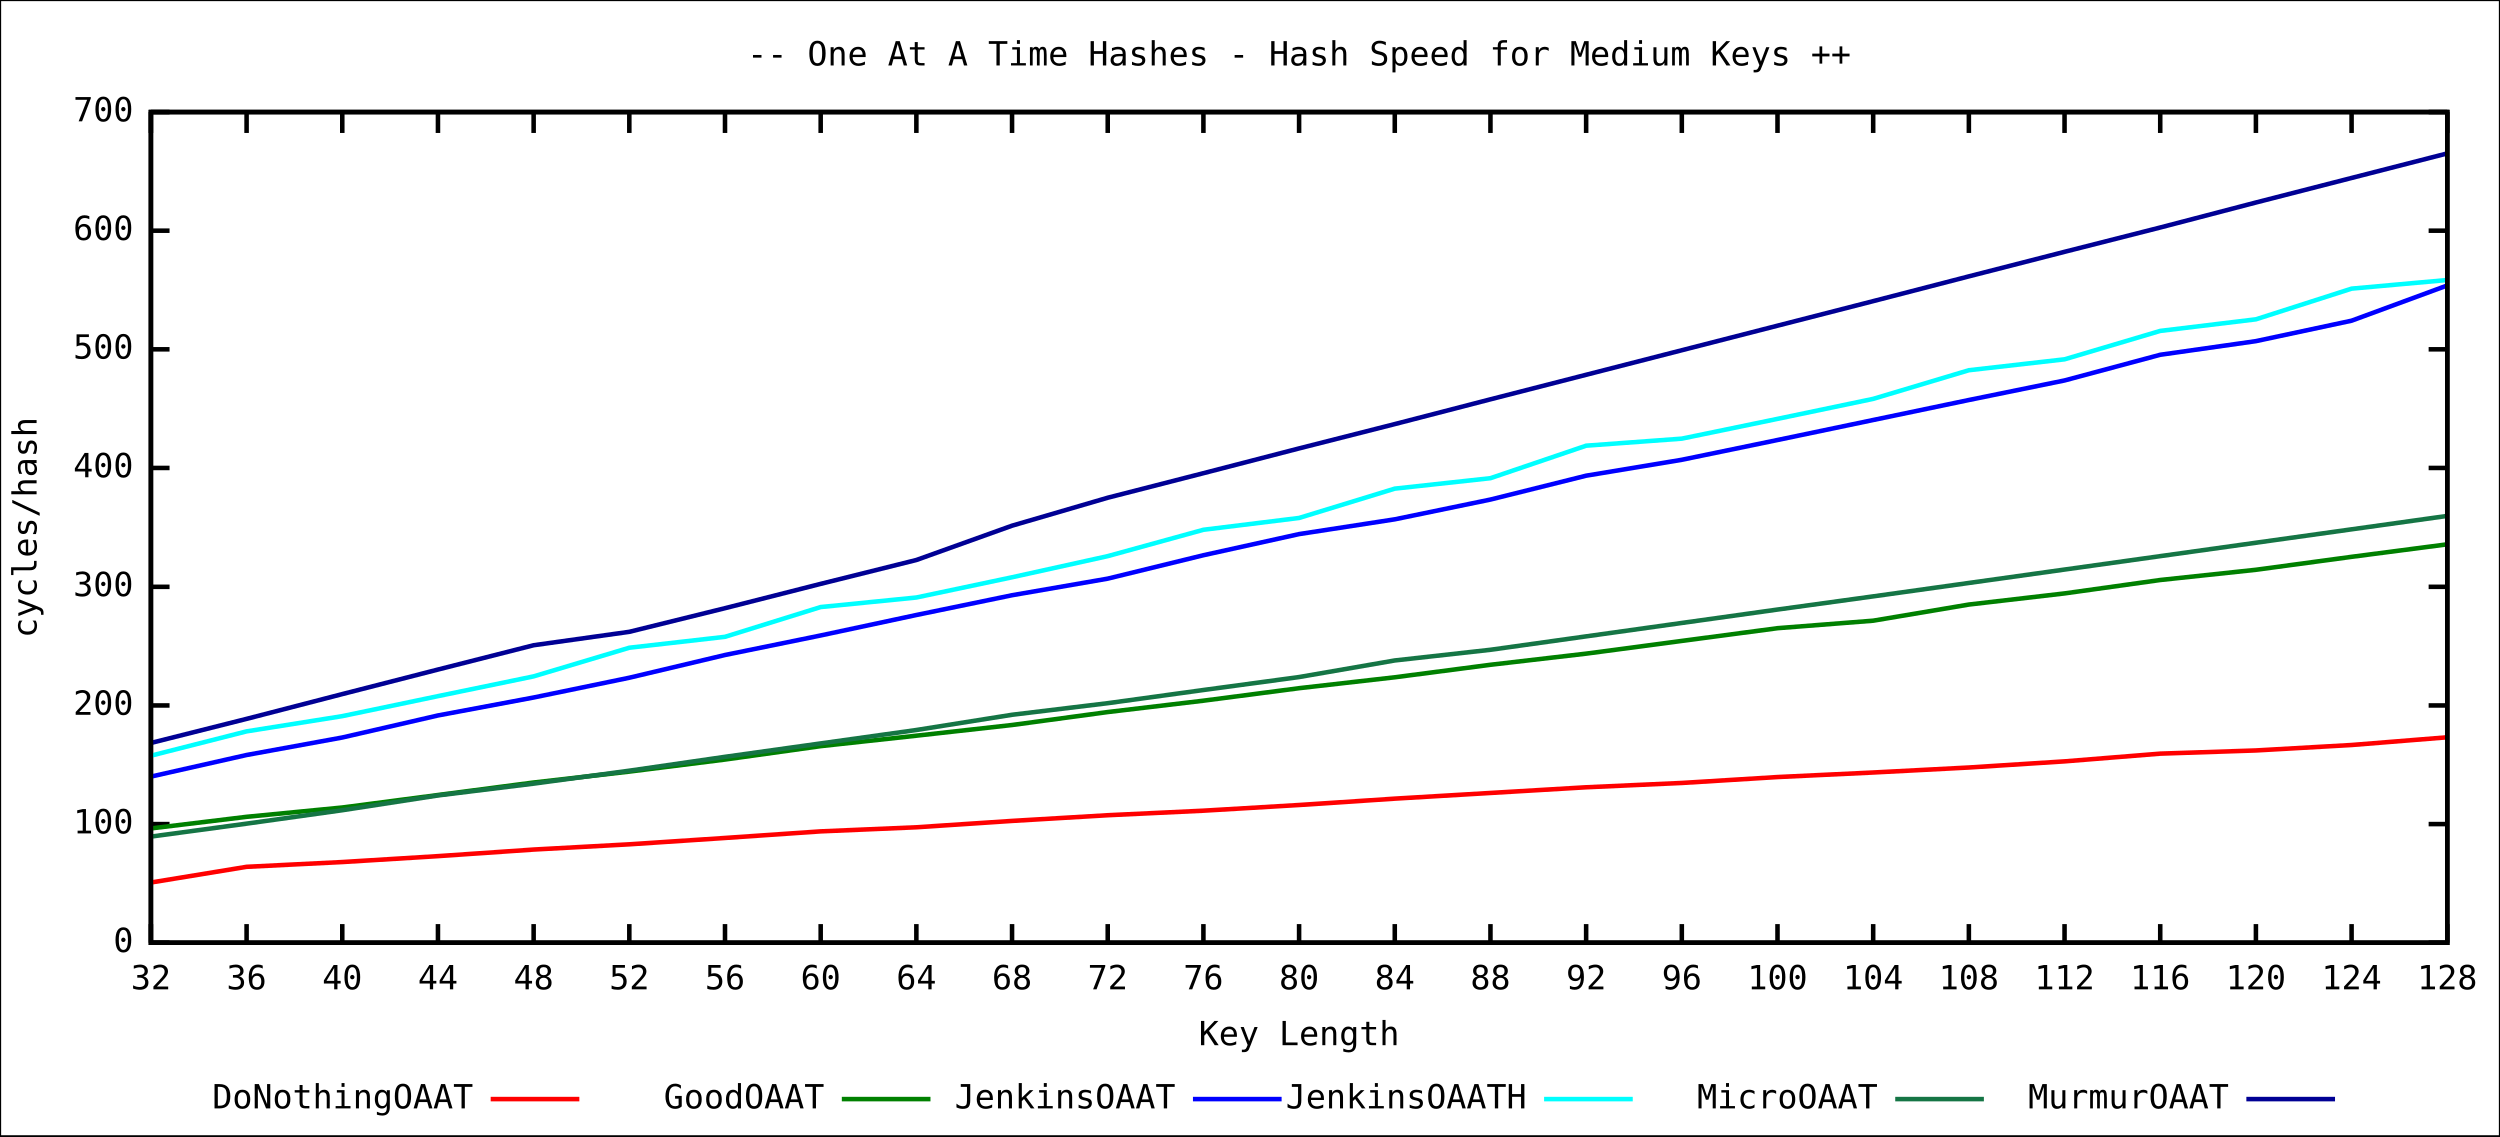
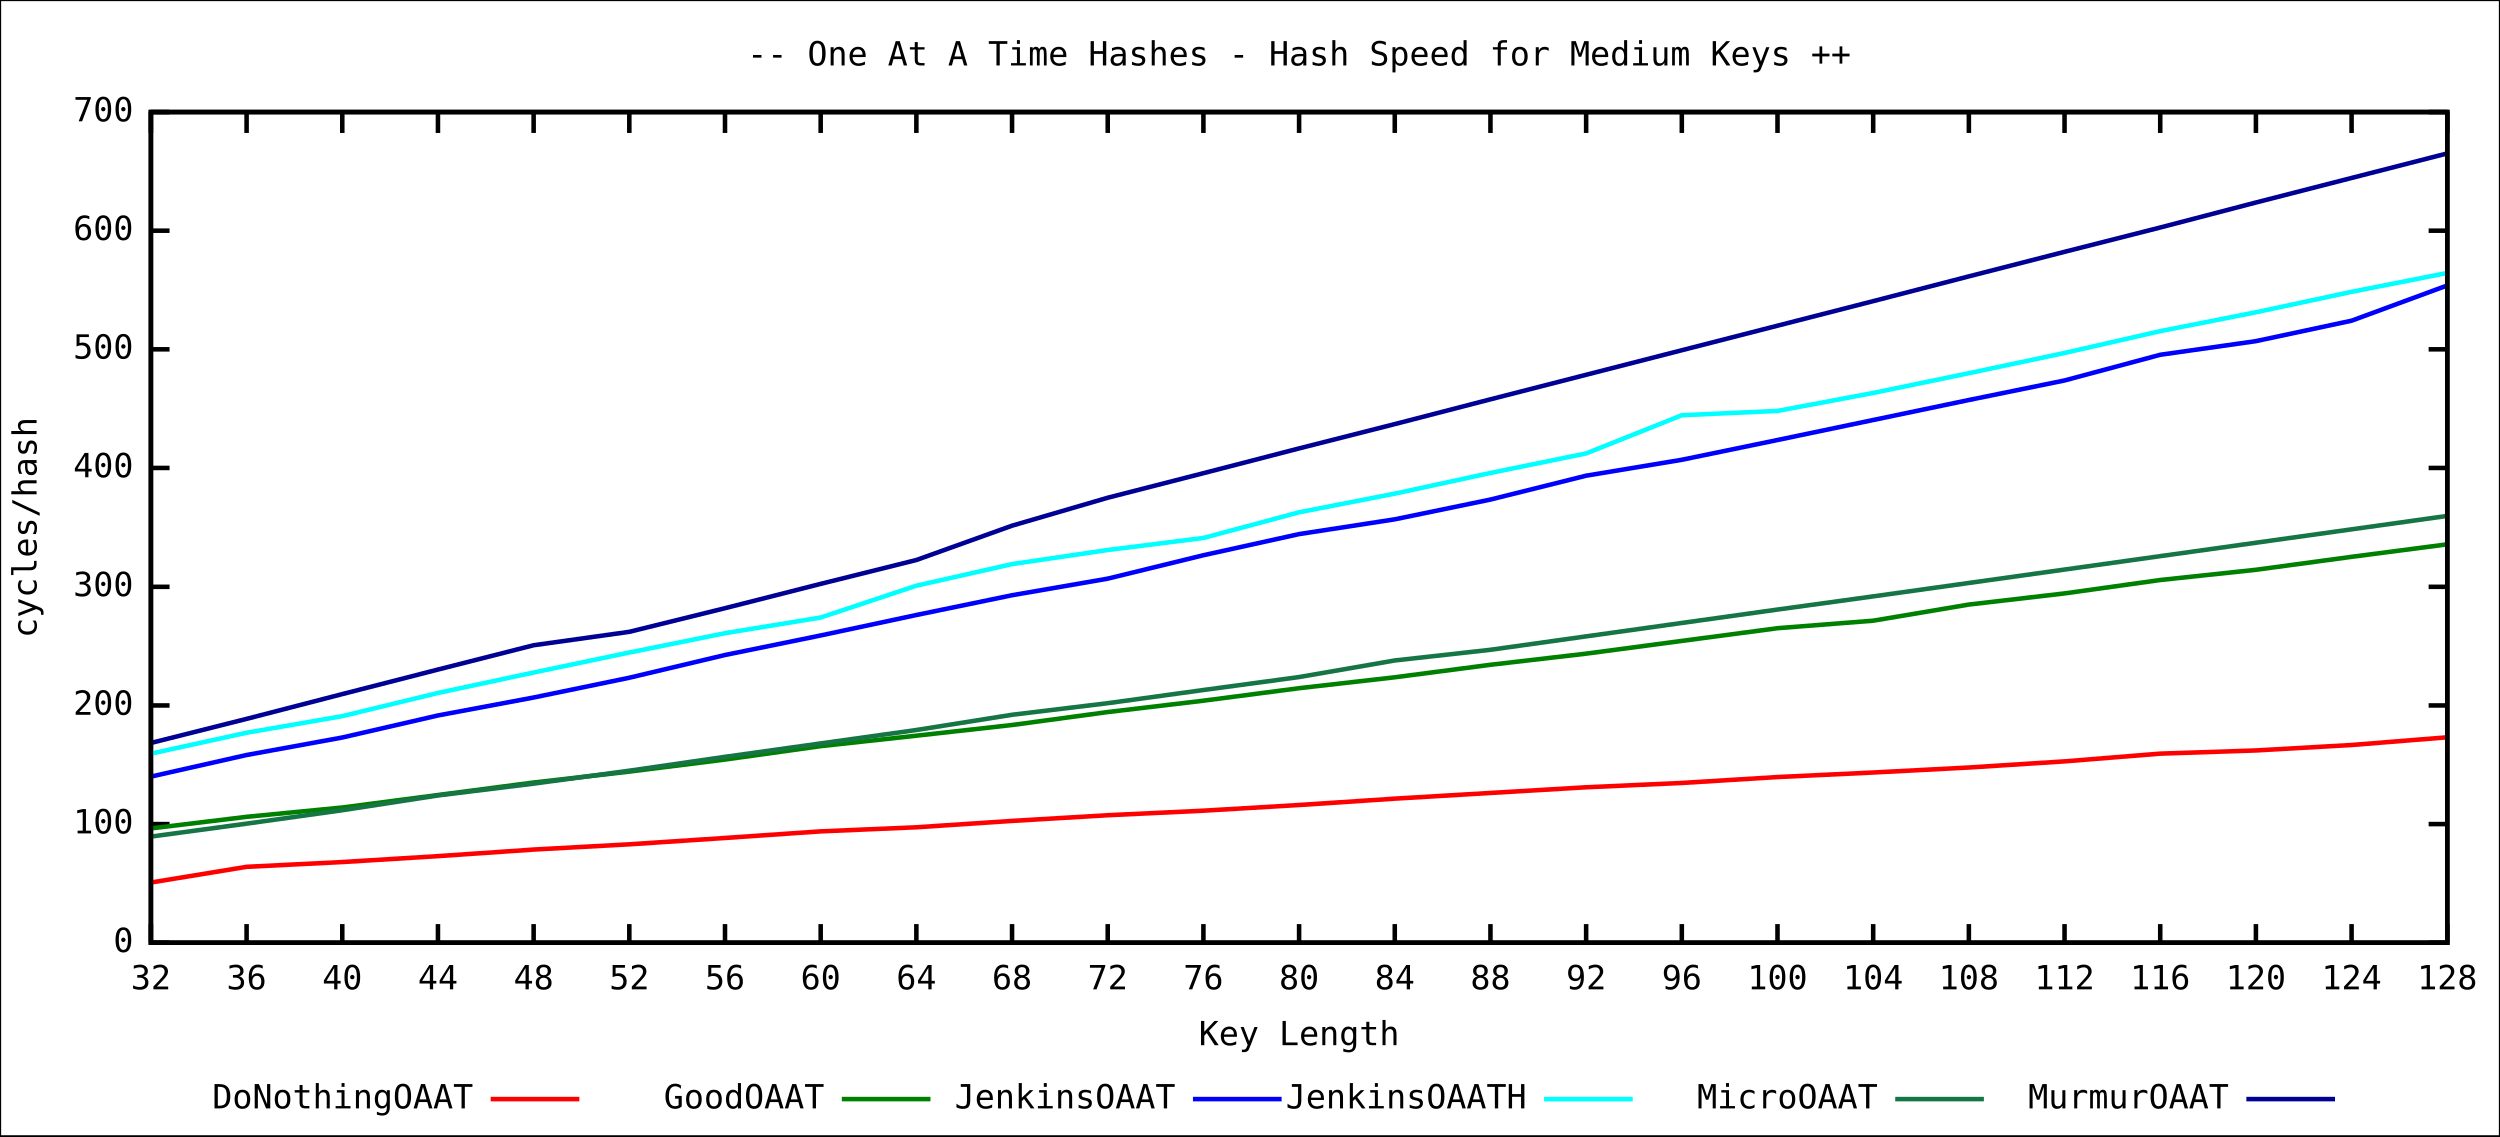
<svg xmlns="http://www.w3.org/2000/svg" xmlns:xlink="http://www.w3.org/1999/xlink" width="1100" height="500" viewBox="0 0 1100 500">
  <rect x="0" y="0" width="1100" height="500" fill="#ffffff" stroke="black" stroke-width="1" />
  <g id="gnuplot_canvas">
    <defs>
      <circle id="gpDot" r="0.5" stroke-width="0.5" />
      <path id="gpPt0" stroke-width="0.244" stroke="currentColor" d="M-1,0 h2 M0,-1 v2" />
      <path id="gpPt1" stroke-width="0.244" stroke="currentColor" d="M-1,-1 L1,1 M1,-1 L-1,1" />
      <path id="gpPt2" stroke-width="0.244" stroke="currentColor" d="M-1,0 L1,0 M0,-1 L0,1 M-1,-1 L1,1 M-1,1 L1,-1" />
      <rect id="gpPt3" stroke-width="0.244" stroke="currentColor" x="-1" y="-1" width="2" height="2" />
      <rect id="gpPt4" stroke-width="0.244" stroke="currentColor" fill="currentColor" x="-1" y="-1" width="2" height="2" />
      <circle id="gpPt5" stroke-width="0.244" stroke="currentColor" cx="0" cy="0" r="1" />
      <use xlink:href="#gpPt5" id="gpPt6" fill="currentColor" stroke="none" />
      <path id="gpPt7" stroke-width="0.244" stroke="currentColor" d="M0,-1.33 L-1.33,0.67 L1.33,0.67 z" />
      <use xlink:href="#gpPt7" id="gpPt8" fill="currentColor" stroke="none" />
      <use xlink:href="#gpPt7" id="gpPt9" stroke="currentColor" transform="rotate(180)" />
      <use xlink:href="#gpPt9" id="gpPt10" fill="currentColor" stroke="none" />
      <use xlink:href="#gpPt3" id="gpPt11" stroke="currentColor" transform="rotate(45)" />
      <use xlink:href="#gpPt11" id="gpPt12" fill="currentColor" stroke="none" />
    </defs>
    <g style="fill:none; color:white; stroke:black; stroke-width:2.00; stroke-linecap:butt; stroke-linejoin:miter">
</g>
    <g style="fill:none; color:black; stroke:currentColor; stroke-width:2.00; stroke-linecap:butt; stroke-linejoin:miter">
      <path stroke="black" d="M66.4,414.8 L74.6,414.8 M1076.8,414.8 L1068.6,414.8  h0.01" />
      <g transform="translate(58.7,418.9)" style="stroke:none; fill:black; font-family:mono; font-size:11.00pt; text-anchor:end">
        <text> 0</text>
      </g>
      <path stroke="black" d="M66.4,362.6 L74.6,362.6 M1076.8,362.6 L1068.6,362.6  h0.01" />
      <g transform="translate(58.7,366.7)" style="stroke:none; fill:black; font-family:mono; font-size:11.00pt; text-anchor:end">
        <text> 100</text>
      </g>
      <path stroke="black" d="M66.4,310.4 L74.6,310.4 M1076.8,310.4 L1068.6,310.4  h0.01" />
      <g transform="translate(58.7,314.5)" style="stroke:none; fill:black; font-family:mono; font-size:11.00pt; text-anchor:end">
        <text> 200</text>
      </g>
      <path stroke="black" d="M66.4,258.2 L74.6,258.2 M1076.8,258.2 L1068.6,258.2  h0.01" />
      <g transform="translate(58.7,262.3)" style="stroke:none; fill:black; font-family:mono; font-size:11.00pt; text-anchor:end">
        <text> 300</text>
      </g>
      <path stroke="black" d="M66.4,205.9 L74.6,205.9 M1076.8,205.9 L1068.6,205.9  h0.01" />
      <g transform="translate(58.7,210.0)" style="stroke:none; fill:black; font-family:mono; font-size:11.00pt; text-anchor:end">
        <text> 400</text>
      </g>
      <path stroke="black" d="M66.4,153.7 L74.6,153.7 M1076.8,153.7 L1068.6,153.7  h0.01" />
      <g transform="translate(58.7,157.8)" style="stroke:none; fill:black; font-family:mono; font-size:11.00pt; text-anchor:end">
        <text> 500</text>
      </g>
      <path stroke="black" d="M66.4,101.5 L74.6,101.5 M1076.8,101.5 L1068.6,101.5  h0.01" />
      <g transform="translate(58.7,105.6)" style="stroke:none; fill:black; font-family:mono; font-size:11.00pt; text-anchor:end">
        <text> 600</text>
      </g>
      <path stroke="black" d="M66.4,49.3 L74.6,49.3 M1076.8,49.3 L1068.6,49.3  h0.01" />
      <g transform="translate(58.7,53.4)" style="stroke:none; fill:black; font-family:mono; font-size:11.00pt; text-anchor:end">
        <text> 700</text>
      </g>
      <path stroke="black" d="M66.4,414.8 L66.4,406.6 M66.4,49.3 L66.4,57.5  h0.01" />
      <g transform="translate(66.4,435.3)" style="stroke:none; fill:black; font-family:mono; font-size:11.00pt; text-anchor:middle">
        <text> 32</text>
      </g>
      <path stroke="black" d="M108.5,414.8 L108.5,406.6 M108.5,49.3 L108.5,57.5  h0.01" />
      <g transform="translate(108.5,435.3)" style="stroke:none; fill:black; font-family:mono; font-size:11.00pt; text-anchor:middle">
        <text> 36</text>
      </g>
      <path stroke="black" d="M150.6,414.8 L150.6,406.6 M150.6,49.3 L150.6,57.5  h0.01" />
      <g transform="translate(150.6,435.3)" style="stroke:none; fill:black; font-family:mono; font-size:11.00pt; text-anchor:middle">
        <text> 40</text>
      </g>
      <path stroke="black" d="M192.7,414.8 L192.7,406.6 M192.7,49.3 L192.7,57.5  h0.01" />
      <g transform="translate(192.7,435.3)" style="stroke:none; fill:black; font-family:mono; font-size:11.00pt; text-anchor:middle">
        <text> 44</text>
      </g>
      <path stroke="black" d="M234.8,414.8 L234.8,406.6 M234.8,49.3 L234.8,57.5  h0.01" />
      <g transform="translate(234.8,435.3)" style="stroke:none; fill:black; font-family:mono; font-size:11.00pt; text-anchor:middle">
        <text> 48</text>
      </g>
      <path stroke="black" d="M276.9,414.8 L276.9,406.6 M276.9,49.3 L276.9,57.5  h0.01" />
      <g transform="translate(276.9,435.3)" style="stroke:none; fill:black; font-family:mono; font-size:11.00pt; text-anchor:middle">
        <text> 52</text>
      </g>
      <path stroke="black" d="M319.0,414.8 L319.0,406.6 M319.0,49.3 L319.0,57.5  h0.01" />
      <g transform="translate(319.0,435.3)" style="stroke:none; fill:black; font-family:mono; font-size:11.00pt; text-anchor:middle">
        <text> 56</text>
      </g>
      <path stroke="black" d="M361.1,414.8 L361.1,406.6 M361.1,49.3 L361.1,57.5  h0.01" />
      <g transform="translate(361.1,435.3)" style="stroke:none; fill:black; font-family:mono; font-size:11.00pt; text-anchor:middle">
        <text> 60</text>
      </g>
      <path stroke="black" d="M403.2,414.8 L403.2,406.6 M403.2,49.3 L403.2,57.5  h0.01" />
      <g transform="translate(403.2,435.3)" style="stroke:none; fill:black; font-family:mono; font-size:11.00pt; text-anchor:middle">
        <text> 64</text>
      </g>
      <path stroke="black" d="M445.3,414.8 L445.3,406.6 M445.3,49.3 L445.3,57.5  h0.01" />
      <g transform="translate(445.3,435.3)" style="stroke:none; fill:black; font-family:mono; font-size:11.00pt; text-anchor:middle">
        <text> 68</text>
      </g>
      <path stroke="black" d="M487.4,414.8 L487.4,406.6 M487.4,49.3 L487.4,57.5  h0.01" />
      <g transform="translate(487.4,435.3)" style="stroke:none; fill:black; font-family:mono; font-size:11.00pt; text-anchor:middle">
        <text> 72</text>
      </g>
      <path stroke="black" d="M529.5,414.8 L529.5,406.6 M529.5,49.3 L529.5,57.5  h0.01" />
      <g transform="translate(529.5,435.3)" style="stroke:none; fill:black; font-family:mono; font-size:11.00pt; text-anchor:middle">
        <text> 76</text>
      </g>
      <path stroke="black" d="M571.6,414.8 L571.6,406.6 M571.6,49.3 L571.6,57.5  h0.01" />
      <g transform="translate(571.6,435.3)" style="stroke:none; fill:black; font-family:mono; font-size:11.00pt; text-anchor:middle">
        <text> 80</text>
      </g>
      <path stroke="black" d="M613.7,414.8 L613.7,406.6 M613.7,49.3 L613.7,57.5  h0.01" />
      <g transform="translate(613.7,435.3)" style="stroke:none; fill:black; font-family:mono; font-size:11.00pt; text-anchor:middle">
        <text> 84</text>
      </g>
      <path stroke="black" d="M655.8,414.8 L655.8,406.6 M655.8,49.3 L655.8,57.5  h0.01" />
      <g transform="translate(655.8,435.3)" style="stroke:none; fill:black; font-family:mono; font-size:11.00pt; text-anchor:middle">
        <text> 88</text>
      </g>
      <path stroke="black" d="M697.9,414.8 L697.9,406.6 M697.9,49.3 L697.9,57.5  h0.01" />
      <g transform="translate(697.9,435.3)" style="stroke:none; fill:black; font-family:mono; font-size:11.00pt; text-anchor:middle">
        <text> 92</text>
      </g>
      <path stroke="black" d="M740.0,414.8 L740.0,406.6 M740.0,49.3 L740.0,57.5  h0.01" />
      <g transform="translate(740.0,435.3)" style="stroke:none; fill:black; font-family:mono; font-size:11.00pt; text-anchor:middle">
        <text> 96</text>
      </g>
      <path stroke="black" d="M782.1,414.8 L782.1,406.6 M782.1,49.3 L782.1,57.5  h0.01" />
      <g transform="translate(782.1,435.3)" style="stroke:none; fill:black; font-family:mono; font-size:11.00pt; text-anchor:middle">
        <text> 100</text>
      </g>
      <path stroke="black" d="M824.2,414.8 L824.2,406.6 M824.2,49.3 L824.2,57.5  h0.01" />
      <g transform="translate(824.2,435.3)" style="stroke:none; fill:black; font-family:mono; font-size:11.00pt; text-anchor:middle">
        <text> 104</text>
      </g>
      <path stroke="black" d="M866.3,414.8 L866.3,406.6 M866.3,49.3 L866.3,57.5  h0.01" />
      <g transform="translate(866.3,435.3)" style="stroke:none; fill:black; font-family:mono; font-size:11.00pt; text-anchor:middle">
        <text> 108</text>
      </g>
      <path stroke="black" d="M908.4,414.8 L908.4,406.6 M908.4,49.3 L908.4,57.5  h0.01" />
      <g transform="translate(908.4,435.3)" style="stroke:none; fill:black; font-family:mono; font-size:11.00pt; text-anchor:middle">
        <text> 112</text>
      </g>
      <path stroke="black" d="M950.5,414.8 L950.5,406.6 M950.5,49.3 L950.5,57.5  h0.01" />
      <g transform="translate(950.5,435.3)" style="stroke:none; fill:black; font-family:mono; font-size:11.00pt; text-anchor:middle">
        <text> 116</text>
      </g>
      <path stroke="black" d="M992.6,414.8 L992.6,406.6 M992.6,49.3 L992.6,57.5  h0.01" />
      <g transform="translate(992.6,435.3)" style="stroke:none; fill:black; font-family:mono; font-size:11.00pt; text-anchor:middle">
        <text> 120</text>
      </g>
      <path stroke="black" d="M1034.7,414.8 L1034.7,406.6 M1034.7,49.3 L1034.7,57.5  h0.01" />
      <g transform="translate(1034.7,435.3)" style="stroke:none; fill:black; font-family:mono; font-size:11.00pt; text-anchor:middle">
        <text> 124</text>
      </g>
      <path stroke="black" d="M1076.8,414.8 L1076.8,406.6 M1076.8,49.3 L1076.8,57.5  h0.01" />
      <g transform="translate(1076.8,435.3)" style="stroke:none; fill:black; font-family:mono; font-size:11.00pt; text-anchor:middle">
        <text> 128</text>
      </g>
      <path stroke="black" d="M66.4,49.3 L66.4,414.8 L1076.8,414.8 L1076.8,49.3 L66.4,49.3 Z  h0.01" />
      <g transform="translate(16.1,232.1) rotate(270)" style="stroke:none; fill:black; font-family:mono; font-size:11.00pt; text-anchor:middle">
        <text>cycles/hash</text>
      </g>
      <g transform="translate(571.6,459.9)" style="stroke:none; fill:black; font-family:mono; font-size:11.00pt; text-anchor:middle">
        <text>Key Length</text>
      </g>
      <g transform="translate(571.6,28.8)" style="stroke:none; fill:black; font-family:mono; font-size:11.00pt; text-anchor:middle">
        <text>
          <a href="One_At_A_Time_Hashes.short.svg">--</a> One At A Time Hashes - Hash Speed for Medium Keys <a href="One_At_A_Time_Hashes.long.svg">++</a>
        </text>
      </g>
    </g>
    <g id="DoNothingOAAT">
      <g style="fill:none; color:red; stroke:currentColor; stroke-width:2.00; stroke-linecap:butt; stroke-linejoin:miter">
        <g visibility="visible">
          <g transform="translate(208.2,487.7)" style="stroke:none; fill:black; font-family:mono; font-size:11.00pt; text-anchor:end">
            <text>DoNothingOAAT</text>
          </g>
          <path d="M215.9,483.6 L254.9,483.6  h0.01" />
        </g>
        <path d="M66.4,388.3 L108.5,381.4 L150.6,379.3 L192.7,376.7 L234.8,373.8 L276.9,371.5 L319.0,368.7 L361.1,365.8    L403.2,364.0 L445.3,361.2 L487.4,358.7 L529.5,356.7 L571.6,354.2 L613.7,351.4 L655.8,348.9 L697.9,346.4    L740.0,344.5 L782.1,341.9 L824.2,339.9 L866.3,337.7 L908.4,335.0 L950.5,331.6 L992.6,330.2 L1034.7,327.8    L1076.8,324.4  h0.01" />
      </g>
    </g>
    <g id="GoodOAAT">
      <g style="fill:none; color:green; stroke:currentColor; stroke-width:2.00; stroke-linecap:butt; stroke-linejoin:miter">
        <g visibility="visible">
          <g transform="translate(362.7,487.7)" style="stroke:none; fill:black; font-family:mono; font-size:11.00pt; text-anchor:end">
            <text>GoodOAAT</text>
          </g>
          <path d="M370.4,483.6 L409.4,483.6  h0.01" />
        </g>
        <path d="M66.4,364.5 L108.5,359.4 L150.6,355.3 L192.7,349.8 L234.8,344.3 L276.9,339.5 L319.0,334.2 L361.1,328.3    L403.2,323.7 L445.3,319.0 L487.4,313.3 L529.5,308.3 L571.6,302.8 L613.7,298.0 L655.8,292.5 L697.9,287.6    L740.0,282.0 L782.1,276.4 L824.2,273.1 L866.3,266.0 L908.4,261.1 L950.5,255.2 L992.6,250.7 L1034.7,245.0    L1076.8,239.5  h0.01" />
      </g>
    </g>
    <g id="JenkinsOAAT">
      <g style="fill:none; color:blue; stroke:currentColor; stroke-width:2.00; stroke-linecap:butt; stroke-linejoin:miter">
        <g visibility="visible">
          <g transform="translate(517.2,487.7)" style="stroke:none; fill:black; font-family:mono; font-size:11.00pt; text-anchor:end">
            <text>JenkinsOAAT</text>
          </g>
          <path d="M524.9,483.6 L563.9,483.6  h0.01" />
        </g>
        <path d="M66.4,341.7 L108.5,332.2 L150.6,324.5 L192.7,314.8 L234.8,306.9 L276.9,298.2 L319.0,288.2 L361.1,279.6    L403.2,270.6 L445.3,261.9 L487.4,254.6 L529.5,244.3 L571.6,235.0 L613.7,228.5 L655.8,219.8 L697.9,209.3    L740.0,202.3 L782.1,193.6 L824.2,184.8 L866.3,176.0 L908.4,167.4 L950.5,156.1 L992.6,150.1 L1034.7,141.1    L1076.8,125.6  h0.01" />
      </g>
    </g>
    <g id="JenkinsOAATH">
      <g style="fill:none; color:cyan; stroke:currentColor; stroke-width:2.00; stroke-linecap:butt; stroke-linejoin:miter">
        <g visibility="visible">
          <g transform="translate(671.7,487.7)" style="stroke:none; fill:black; font-family:mono; font-size:11.00pt; text-anchor:end">
            <text>JenkinsOAATH</text>
          </g>
          <path d="M679.4,483.6 L718.4,483.6  h0.01" />
        </g>
-         <path d="M66.4,332.5 L108.5,321.8 L150.6,315.1 L192.7,306.3 L234.8,297.6 L276.9,285.0 L319.0,280.2 L361.1,267.1    L403.2,262.9 L445.3,254.0 L487.4,244.7 L529.5,233.1 L571.6,227.9 L613.7,215.0 L655.8,210.4 L697.9,196.1    L740.0,193.0 L782.1,184.3 L824.2,175.5 L866.3,162.9 L908.4,158.1 L950.5,145.6 L992.6,140.5 L1034.7,127.0    L1076.8,123.2  h0.01" />
+         <path d="M66.4,331.6 L108.5,322.4 L150.6,315.1 L192.7,304.9 L234.8,295.9 L276.9,287.1 L319.0,278.6 L361.1,271.7    L403.2,257.7 L445.3,248.2 L487.4,242.0 L529.5,236.7 L571.6,225.4 L613.7,217.2 L655.8,208.1 L697.9,199.5    L740.0,182.7 L782.1,180.8 L824.2,172.9 L866.3,164.2 L908.4,155.3 L950.5,145.7 L992.6,137.4 L1034.7,128.4    L1076.8,120.1  h0.01" />
      </g>
    </g>
    <g id="MicroOAAT">
      <g style="fill:none; color:#157545; stroke:currentColor; stroke-width:2.00; stroke-linecap:butt; stroke-linejoin:miter">
        <g visibility="visible">
          <g transform="translate(826.2,487.7)" style="stroke:none; fill:black; font-family:mono; font-size:11.00pt; text-anchor:end">
            <text>MicroOAAT</text>
          </g>
          <path d="M833.9,483.6 L872.9,483.6  h0.01" />
        </g>
        <path d="M66.4,368.1 L108.5,362.4 L150.6,356.5 L192.7,350.0 L234.8,344.8 L276.9,339.1 L319.0,333.0 L361.1,327.1    L403.2,321.2 L445.3,314.5 L487.4,309.4 L529.5,303.6 L571.6,297.9 L613.7,290.6 L655.8,285.9 L697.9,280.0    L740.0,274.1 L782.1,268.2 L824.2,262.4 L866.3,256.5 L908.4,250.6 L950.5,244.7 L992.6,238.8 L1034.7,232.9    L1076.8,227.0  h0.01" />
      </g>
    </g>
    <g id="MurmurOAAT">
      <g style="fill:none; color:#000094; stroke:currentColor; stroke-width:2.00; stroke-linecap:butt; stroke-linejoin:miter">
        <g visibility="visible">
          <g transform="translate(980.7,487.7)" style="stroke:none; fill:black; font-family:mono; font-size:11.00pt; text-anchor:end">
            <text>MurmurOAAT</text>
          </g>
          <path d="M988.4,483.6 L1027.4,483.6  h0.01" />
        </g>
        <path d="M66.4,326.9 L108.5,316.3 L150.6,305.4 L192.7,294.6 L234.8,283.9 L276.9,278.0 L319.0,267.6 L361.1,256.9    L403.2,246.4 L445.3,231.3 L487.4,219.0 L529.5,208.2 L571.6,197.3 L613.7,186.6 L655.8,175.7 L697.9,164.9    L740.0,154.1 L782.1,143.3 L824.2,132.5 L866.3,121.6 L908.4,110.8 L950.5,100.1 L992.6,89.1 L1034.7,78.3    L1076.8,67.5  h0.01" />
      </g>
    </g>
    <g style="fill:none; color:black; stroke:currentColor; stroke-width:2.00; stroke-linecap:butt; stroke-linejoin:miter">
      <path stroke="black" d="M66.4,49.3 L66.4,414.8 L1076.8,414.8 L1076.8,49.3 L66.4,49.3 Z  h0.01" />
    </g>
  </g>
  <text id="coord_text" text-anchor="start" pointer-events="none" font-size="12" font-family="Arial" visibility="hidden"> </text>
</svg>
